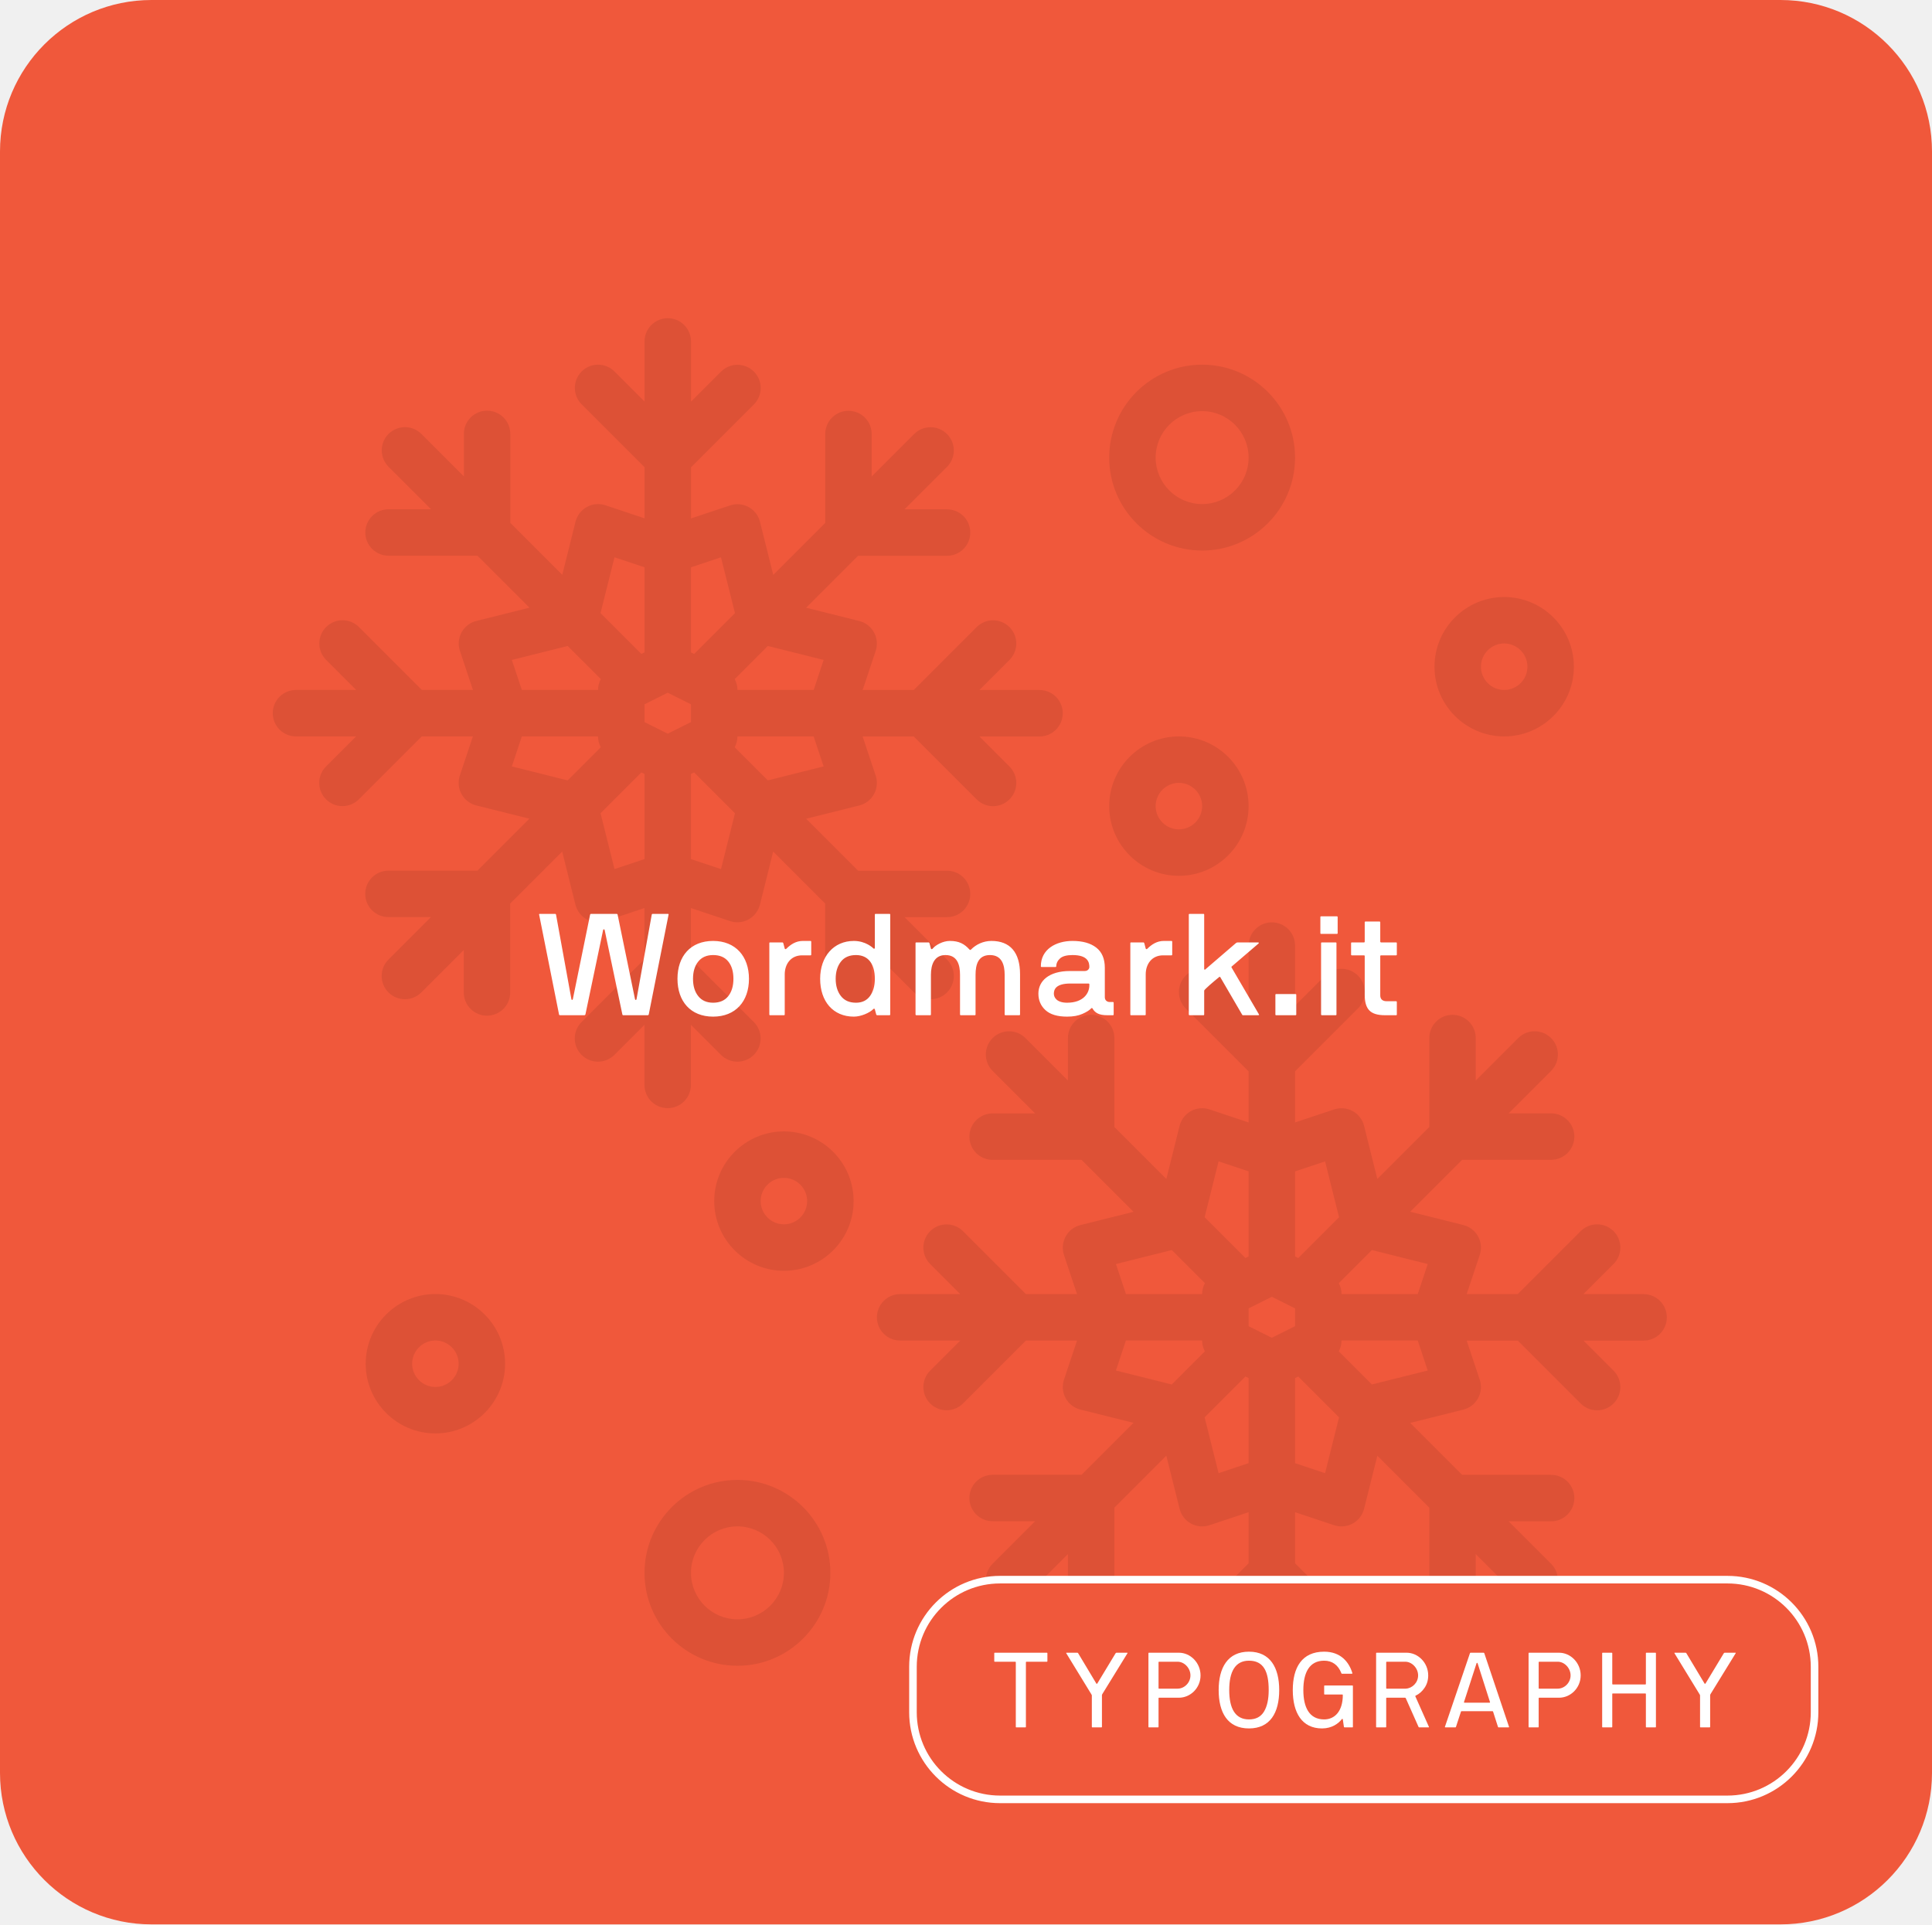
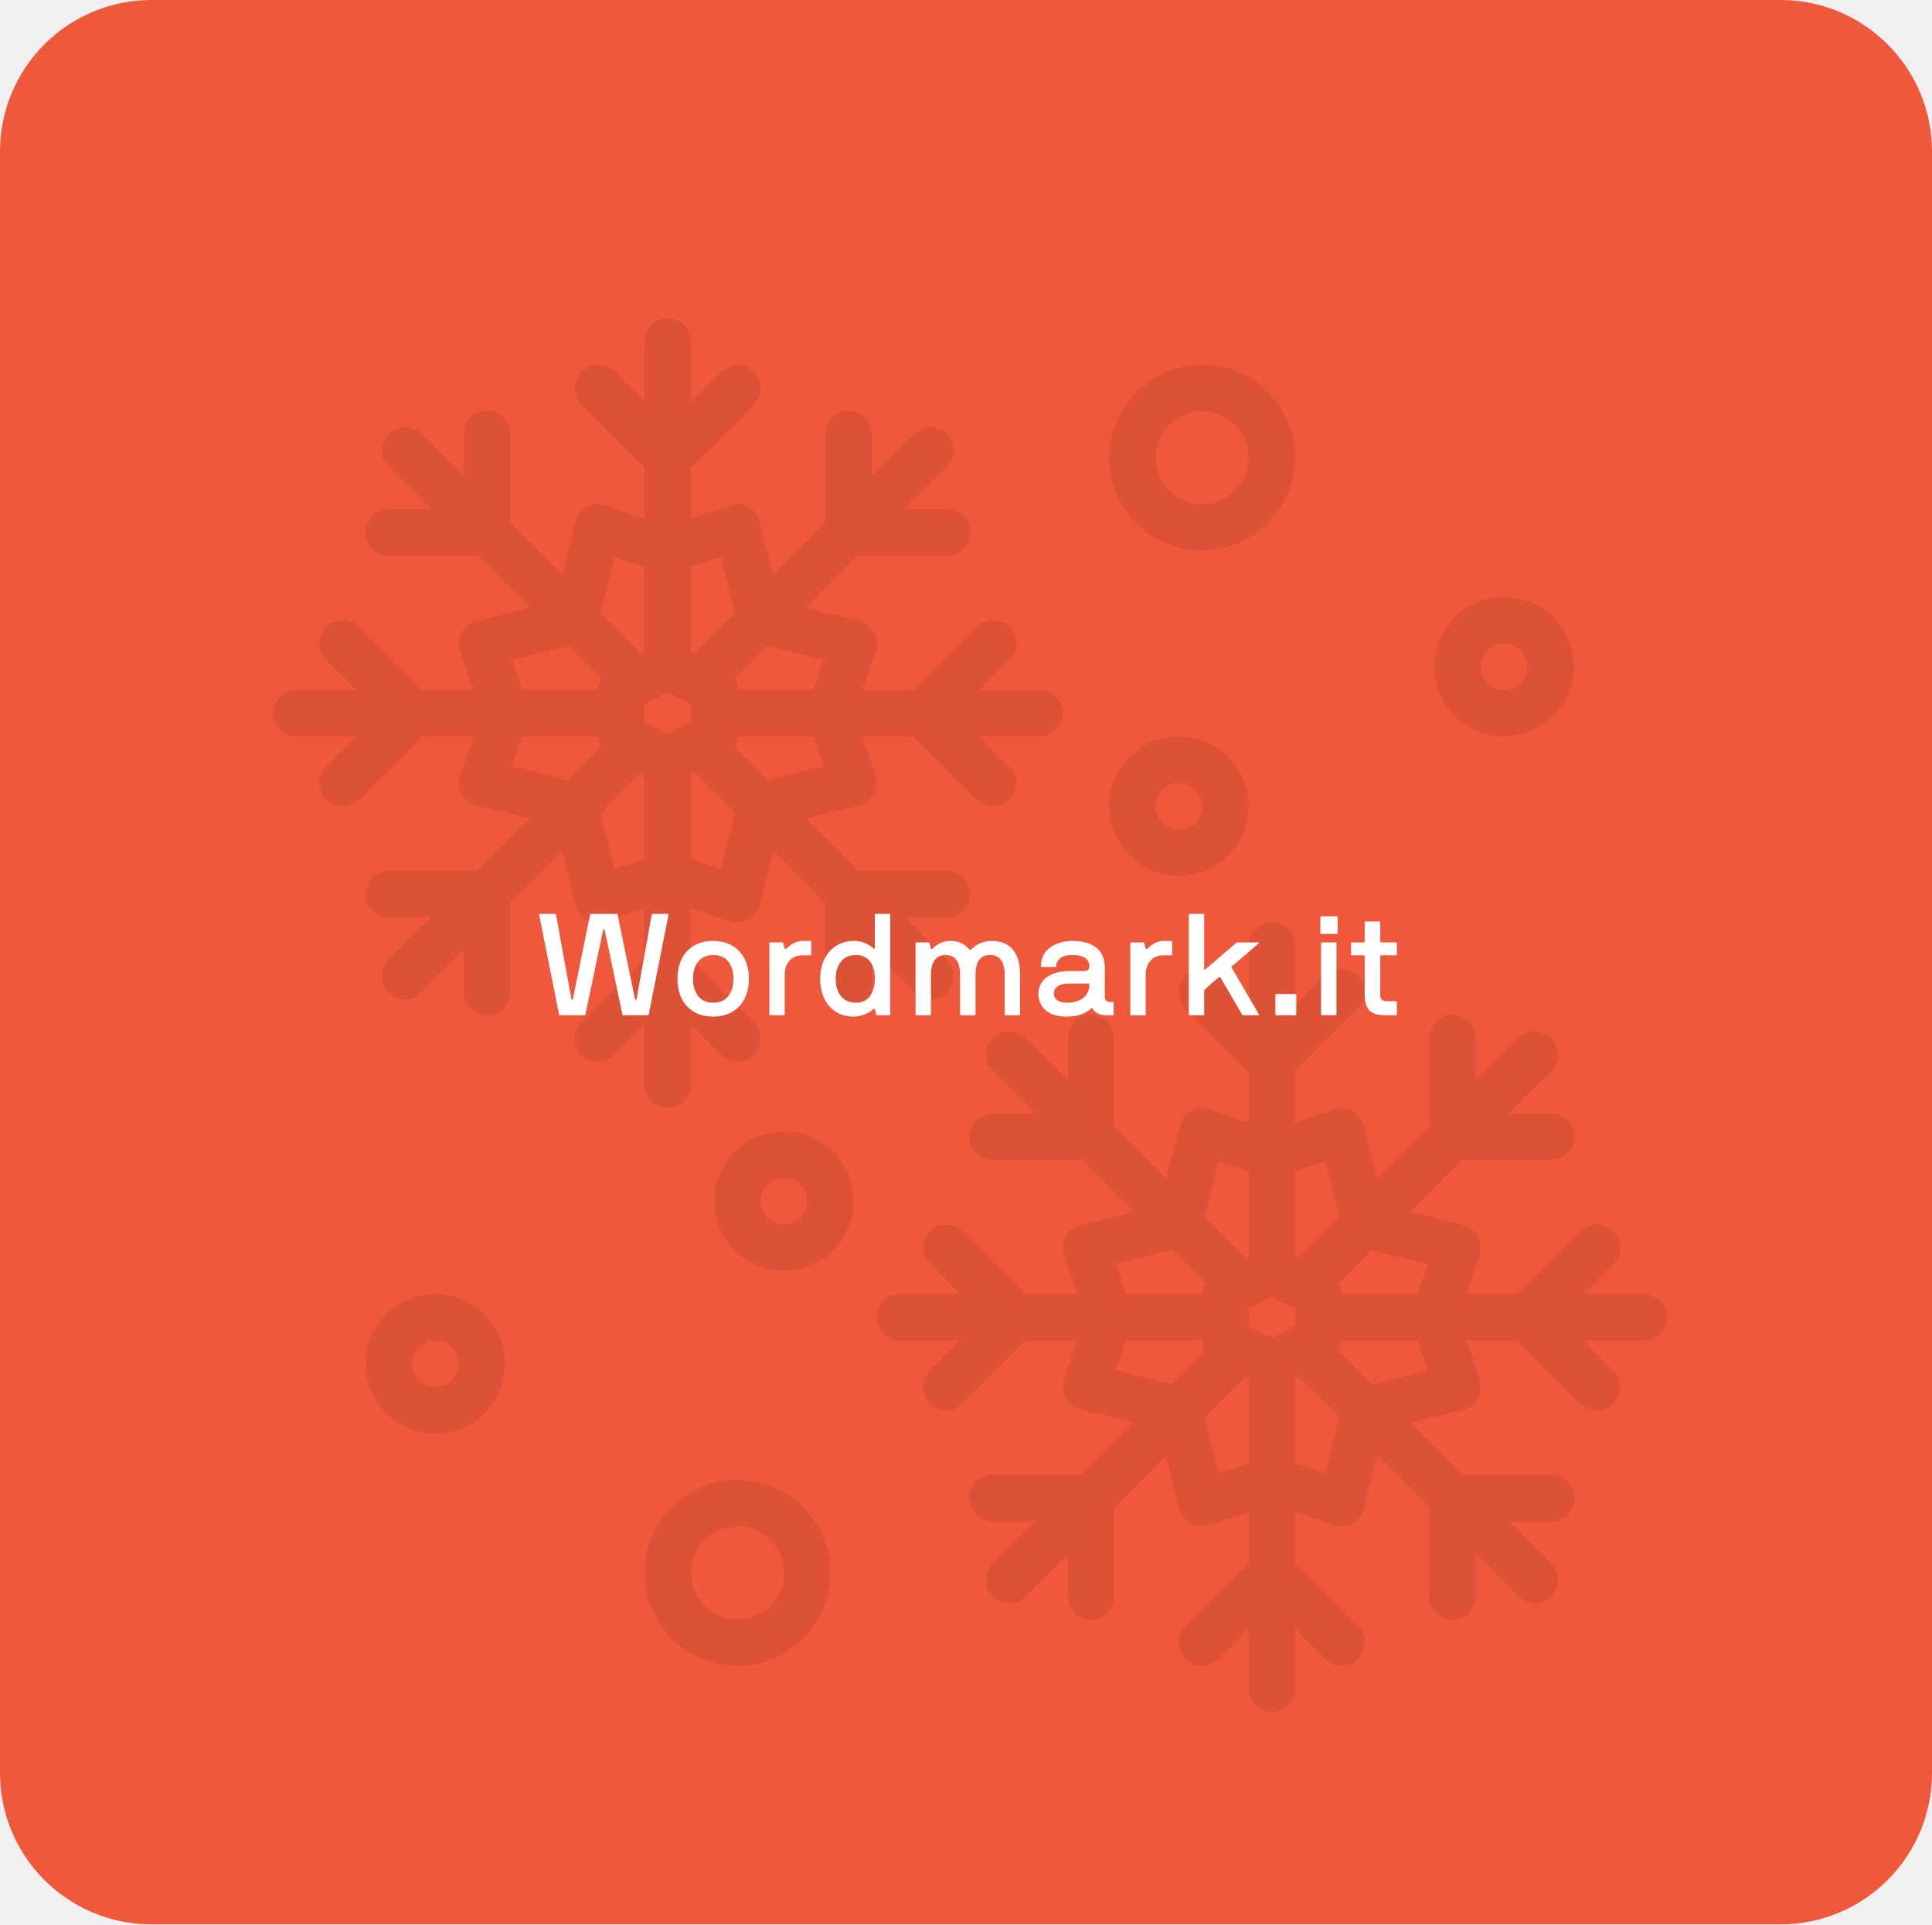
<svg xmlns="http://www.w3.org/2000/svg" width="255" height="254" viewBox="0 0 255 254" fill="none">
  <rect width="255" height="254" rx="20" fill="#F0583B" />
  <path d="M158.667 72.667C165.433 72.667 170.933 67.166 170.933 60.4C170.933 53.634 165.433 48.133 158.667 48.133C151.901 48.133 146.4 53.634 146.4 60.4C146.4 67.166 151.901 72.667 158.667 72.667ZM158.667 54.267C162.048 54.267 164.8 57.019 164.8 60.4C164.8 63.781 162.048 66.533 158.667 66.533C155.286 66.533 152.533 63.781 152.533 60.4C152.533 57.019 155.286 54.267 158.667 54.267Z" fill="black" fill-opacity="0.08" />
  <path d="M97.333 195.333C90.567 195.333 85.067 200.834 85.067 207.6C85.067 214.366 90.567 219.867 97.333 219.867C104.099 219.867 109.6 214.366 109.6 207.6C109.6 200.834 104.099 195.333 97.333 195.333ZM97.333 213.733C93.952 213.733 91.2 210.981 91.2 207.6C91.2 204.219 93.952 201.467 97.333 201.467C100.714 201.467 103.467 204.219 103.467 207.6C103.467 210.981 100.714 213.733 97.333 213.733Z" fill="black" fill-opacity="0.08" />
  <path d="M155.6 115.6C160.672 115.6 164.8 111.472 164.8 106.4C164.8 101.329 160.672 97.2 155.6 97.2C150.529 97.2 146.4 101.329 146.4 106.4C146.4 111.472 150.529 115.6 155.6 115.6ZM155.6 103.333C157.291 103.333 158.667 104.71 158.667 106.4C158.667 108.091 157.291 109.467 155.6 109.467C153.91 109.467 152.533 108.091 152.533 106.4C152.533 104.71 153.91 103.333 155.6 103.333Z" fill="black" fill-opacity="0.08" />
  <path d="M103.467 149.333C98.395 149.333 94.267 153.462 94.267 158.533C94.267 163.605 98.395 167.733 103.467 167.733C108.538 167.733 112.667 163.605 112.667 158.533C112.667 153.462 108.538 149.333 103.467 149.333ZM103.467 161.6C101.776 161.6 100.4 160.224 100.4 158.533C100.4 156.843 101.776 155.467 103.467 155.467C105.157 155.467 106.533 156.843 106.533 158.533C106.533 160.224 105.157 161.6 103.467 161.6Z" fill="black" fill-opacity="0.08" />
  <path d="M57.467 170.8C52.395 170.8 48.267 174.929 48.267 180C48.267 185.072 52.395 189.2 57.467 189.2C62.538 189.2 66.667 185.072 66.667 180C66.667 174.929 62.538 170.8 57.467 170.8ZM57.467 183.067C55.776 183.067 54.4 181.691 54.4 180C54.4 178.31 55.776 176.933 57.467 176.933C59.157 176.933 60.533 178.31 60.533 180C60.533 181.691 59.157 183.067 57.467 183.067Z" fill="black" fill-opacity="0.08" />
  <path d="M198.533 97.2C203.605 97.2 207.733 93.072 207.733 88C207.733 82.928 203.605 78.8 198.533 78.8C193.462 78.8 189.333 82.928 189.333 88C189.333 93.072 193.462 97.2 198.533 97.2ZM198.533 84.933C200.224 84.933 201.6 86.309 201.6 88C201.6 89.691 200.224 91.067 198.533 91.067C196.843 91.067 195.467 89.691 195.467 88C195.467 86.309 196.843 84.933 198.533 84.933Z" fill="black" fill-opacity="0.08" />
  <path d="M120.659 130.995C121.855 132.191 123.799 132.191 124.995 130.995C126.191 129.799 126.191 127.855 124.995 126.659L119.39 121.055H124.998C125.784 121.055 126.566 120.756 127.168 120.158C128.364 118.962 128.364 117.018 127.168 115.822C126.57 115.224 125.784 114.925 124.998 114.925H113.261L106.403 108.068L113.414 106.316C114.242 106.109 114.948 105.564 115.358 104.817C115.768 104.069 115.848 103.18 115.58 102.371L113.859 97.208H120.602L128.901 105.507C129.457 106.063 130.223 106.408 131.07 106.408C132.765 106.408 134.137 105.035 134.137 103.341C134.137 102.494 133.792 101.727 133.236 101.171L129.273 97.208H137.204C138.898 97.208 140.271 95.835 140.271 94.141C140.271 92.447 138.898 91.074 137.204 91.074H129.273L133.236 87.111C133.792 86.555 134.137 85.788 134.137 84.941C134.137 83.247 132.765 81.874 131.07 81.874C130.223 81.874 129.457 82.219 128.901 82.775L120.602 91.074H113.859L115.58 85.911C115.848 85.102 115.772 84.213 115.358 83.465C114.948 82.718 114.242 82.173 113.414 81.966L106.403 80.215L113.261 73.357H124.998C125.784 73.357 126.57 73.058 127.168 72.46C128.364 71.264 128.364 69.32 127.168 68.124C126.57 67.526 125.784 67.227 124.998 67.227H119.39L124.995 61.623C126.191 60.427 126.191 58.483 124.995 57.287C123.799 56.091 121.855 56.091 120.659 57.287L115.051 62.895V57.287C115.051 56.502 114.752 55.719 114.154 55.118C112.958 53.922 111.015 53.922 109.819 55.118C109.221 55.716 108.921 56.502 108.921 57.287V69.025L102.064 75.883L100.312 68.872C100.105 68.044 99.561 67.338 98.813 66.928C98.066 66.518 97.18 66.438 96.367 66.706L91.204 68.427V61.684L99.503 53.385C100.059 52.829 100.404 52.062 100.404 51.215C100.404 49.521 99.031 48.149 97.337 48.149C96.49 48.149 95.723 48.494 95.168 49.05L91.204 53.013V45.067C91.204 43.372 89.832 42 88.137 42C86.443 42 85.07 43.372 85.07 45.067V52.998L81.107 49.034C80.551 48.478 79.784 48.133 78.937 48.133C77.243 48.133 75.871 49.506 75.871 51.2C75.871 52.047 76.216 52.814 76.771 53.37L85.07 61.669V68.412L79.907 66.691C79.098 66.418 78.209 66.499 77.461 66.913C76.714 67.323 76.169 68.028 75.963 68.856L74.211 75.868L67.353 69.01V57.272C67.353 56.486 67.054 55.7 66.456 55.102C65.26 53.906 63.316 53.906 62.12 55.102C61.522 55.7 61.223 56.486 61.223 57.272V62.88L55.619 57.276C54.423 56.08 52.48 56.08 51.283 57.276C50.087 58.472 50.087 60.415 51.283 61.611L56.892 67.219H51.283C50.498 67.219 49.716 67.519 49.114 68.117C47.918 69.312 47.918 71.256 49.114 72.452C49.712 73.05 50.498 73.349 51.283 73.349H63.021L69.879 80.207L62.868 81.959C62.04 82.166 61.334 82.71 60.924 83.457C60.514 84.205 60.434 85.094 60.702 85.903L62.423 91.067H55.68L47.381 82.767C46.825 82.212 46.059 81.867 45.212 81.867C43.517 81.867 42.145 83.239 42.145 84.933C42.145 85.781 42.49 86.547 43.046 87.103L47.009 91.067H39.067C37.372 91.067 36 92.439 36 94.133C36 95.828 37.372 97.2 39.067 97.2H46.998L43.034 101.164C42.478 101.72 42.133 102.486 42.133 103.333C42.133 105.028 43.506 106.4 45.2 106.4C46.047 106.4 46.814 106.055 47.37 105.499L55.669 97.2H62.412L60.691 102.364C60.422 103.172 60.499 104.062 60.913 104.809C61.323 105.557 62.028 106.101 62.856 106.308L69.868 108.06L63.01 114.918H51.272C50.486 114.918 49.7 115.217 49.102 115.815C47.906 117.011 47.906 118.954 49.102 120.15C49.7 120.748 50.486 121.047 51.272 121.047H56.88L51.272 126.655C50.076 127.851 50.076 129.795 51.272 130.991C52.468 132.187 54.411 132.187 55.608 130.991L61.212 125.387V130.995C61.212 131.781 61.511 132.563 62.109 133.164C63.305 134.36 65.248 134.36 66.444 133.164C67.042 132.566 67.341 131.781 67.341 130.995V119.257L74.199 112.399L75.951 119.41C76.158 120.238 76.702 120.944 77.45 121.354C78.197 121.764 79.087 121.845 79.895 121.576L85.059 119.855V126.598L76.76 134.897C76.204 135.453 75.859 136.22 75.859 137.067C75.859 138.761 77.231 140.133 78.926 140.133C79.773 140.133 80.54 139.788 81.095 139.233L85.059 135.269V143.2C85.059 144.894 86.431 146.267 88.126 146.267C89.82 146.267 91.192 144.894 91.192 143.2V135.269L95.156 139.233C95.712 139.788 96.478 140.133 97.326 140.133C99.02 140.133 100.392 138.761 100.392 137.067C100.392 136.22 100.047 135.453 99.492 134.897L91.192 126.598V119.855L96.356 121.576C96.67 121.68 97 121.733 97.326 121.733C97.835 121.733 98.345 121.607 98.802 121.354C99.549 120.944 100.093 120.238 100.3 119.41L102.052 112.399L108.91 119.257V130.995C108.91 131.781 109.209 132.566 109.807 133.164C111.003 134.36 112.947 134.36 114.143 133.164C114.741 132.566 115.039 131.781 115.039 130.995V125.387L120.648 130.995H120.659ZM101.339 103.004L96.969 98.634C97.199 98.201 97.333 97.71 97.333 97.2H107.388L108.707 101.16L101.339 103.004ZM85.067 95.306V92.964L88.133 91.431L91.2 92.964V95.306L88.133 96.84L85.067 95.306ZM108.711 87.107L107.392 91.067H97.337C97.337 90.557 97.203 90.07 96.973 89.633L101.343 85.263L108.711 87.107ZM97.004 80.927L91.618 86.313L91.2 86.106V74.879L95.16 73.56L97.004 80.931V80.927ZM81.107 73.556L85.067 74.875V86.103L84.649 86.309L79.263 80.924L81.107 73.552V73.556ZM74.927 85.263L79.297 89.633C79.067 90.066 78.933 90.557 78.933 91.067H68.879L67.56 87.107L74.927 85.263ZM67.556 101.16L68.875 97.2H78.93C78.93 97.71 79.064 98.197 79.294 98.634L74.924 103.004L67.556 101.16ZM81.107 114.711L79.263 107.339L84.649 101.953L85.067 102.16V113.388L81.107 114.707V114.711ZM95.16 114.711L91.2 113.392V102.164L91.618 101.957L97.004 107.343L95.16 114.715V114.711Z" fill="black" fill-opacity="0.08" />
  <path d="M216.933 170.8H209.002L212.966 166.836C213.522 166.281 213.867 165.514 213.867 164.667C213.867 162.972 212.494 161.6 210.8 161.6C209.953 161.6 209.186 161.945 208.63 162.501L200.331 170.8H193.588L195.31 165.637C195.578 164.828 195.501 163.938 195.087 163.191C194.677 162.443 193.972 161.899 193.144 161.692L186.132 159.94L192.99 153.082H204.728C205.514 153.082 206.3 152.783 206.898 152.185C208.094 150.989 208.094 149.046 206.898 147.85C206.3 147.252 205.514 146.953 204.728 146.953H199.12L204.724 141.349C205.92 140.153 205.92 138.209 204.724 137.013C203.528 135.817 201.585 135.817 200.389 137.013L194.78 142.621V137.013C194.78 136.227 194.481 135.445 193.883 134.843C192.688 133.647 190.744 133.647 189.548 134.843C188.95 135.441 188.651 136.227 188.651 137.013V148.751L181.793 155.609L180.041 148.597C179.834 147.769 179.29 147.064 178.543 146.654C177.795 146.244 176.906 146.163 176.097 146.432L170.933 148.153V141.41L179.232 133.111C179.788 132.555 180.133 131.788 180.133 130.941C180.133 129.247 178.761 127.874 177.067 127.874C176.219 127.874 175.453 128.219 174.897 128.775L170.933 132.739V124.808C170.933 123.113 169.561 121.741 167.867 121.741C166.172 121.741 164.8 123.113 164.8 124.808V132.739L160.836 128.775C160.28 128.219 159.514 127.874 158.667 127.874C156.972 127.874 155.6 129.247 155.6 130.941C155.6 131.788 155.945 132.555 156.501 133.111L164.8 141.41V148.153L159.636 146.432C158.828 146.159 157.938 146.24 157.191 146.654C156.443 147.064 155.899 147.769 155.692 148.597L153.94 155.609L147.082 148.751V137.013C147.082 136.227 146.783 135.441 146.185 134.843C144.989 133.647 143.046 133.647 141.85 134.843C141.252 135.441 140.953 136.227 140.953 137.013V142.621L135.349 137.017C134.153 135.821 132.209 135.821 131.013 137.017C129.817 138.213 129.817 140.156 131.013 141.352L136.621 146.961H131.013C130.227 146.961 129.445 147.26 128.843 147.858C127.647 149.054 127.647 150.997 128.843 152.193C129.441 152.791 130.227 153.09 131.013 153.09H142.751L149.608 159.948L142.597 161.7C141.769 161.907 141.064 162.451 140.654 163.199C140.244 163.946 140.163 164.835 140.431 165.644L142.153 170.808H135.41L127.111 162.509C126.555 161.953 125.788 161.608 124.941 161.608C123.247 161.608 121.874 162.98 121.874 164.674C121.874 165.522 122.219 166.288 122.775 166.844L126.739 170.808H118.808C117.113 170.808 115.741 172.18 115.741 173.874C115.741 175.569 117.113 176.941 118.808 176.941H126.739L122.775 180.905C122.219 181.461 121.874 182.227 121.874 183.074C121.874 184.769 123.247 186.141 124.941 186.141C125.788 186.141 126.555 185.796 127.111 185.24L135.41 176.941H142.153L140.431 182.105C140.163 182.913 140.24 183.803 140.654 184.55C141.064 185.298 141.769 185.842 142.597 186.049L149.608 187.801L142.751 194.659H131.013C130.227 194.659 129.441 194.958 128.843 195.556C127.647 196.752 127.647 198.695 128.843 199.891C129.441 200.489 130.227 200.788 131.013 200.788H136.621L131.013 206.396C129.817 207.592 129.817 209.536 131.013 210.732C132.209 211.928 134.153 211.928 135.349 210.732L140.953 205.128V210.736C140.953 211.522 141.252 212.304 141.85 212.905C143.046 214.101 144.989 214.101 146.185 212.905C146.783 212.307 147.082 211.522 147.082 210.736V198.998L153.94 192.14L155.692 199.151C155.899 199.979 156.443 200.685 157.191 201.095C157.938 201.505 158.828 201.586 159.636 201.317L164.8 199.596V206.339L156.501 214.638C155.945 215.194 155.6 215.961 155.6 216.808C155.6 218.502 156.972 219.874 158.667 219.874C159.514 219.874 160.28 219.529 160.836 218.974L164.8 215.01V222.941C164.8 224.635 166.172 226.008 167.867 226.008C169.561 226.008 170.933 224.635 170.933 222.941V215.01L174.897 218.974C175.453 219.529 176.219 219.874 177.067 219.874C178.761 219.874 180.133 218.502 180.133 216.808C180.133 215.961 179.788 215.194 179.232 214.638L170.933 206.339V199.596L176.097 201.317C176.411 201.421 176.741 201.474 177.067 201.474C177.576 201.474 178.086 201.348 178.543 201.095C179.29 200.685 179.834 199.979 180.041 199.151L181.793 192.14L188.651 198.998V210.736C188.651 211.522 188.95 212.307 189.548 212.905C190.744 214.101 192.688 214.101 193.883 212.905C194.481 212.307 194.78 211.522 194.78 210.736V205.128L200.389 210.736C201.585 211.932 203.528 211.932 204.724 210.736C205.92 209.54 205.92 207.596 204.724 206.4L199.12 200.796H204.728C205.514 200.796 206.296 200.497 206.898 199.899C208.094 198.703 208.094 196.759 206.898 195.563C206.3 194.965 205.514 194.666 204.728 194.666H192.99L186.132 187.809L193.144 186.057C193.972 185.85 194.677 185.305 195.087 184.558C195.497 183.81 195.578 182.921 195.31 182.112L193.588 176.949H200.331L208.63 185.248C209.186 185.804 209.953 186.149 210.8 186.149C212.494 186.149 213.867 184.776 213.867 183.082C213.867 182.235 213.522 181.468 212.966 180.912L209.002 176.949H216.933C218.628 176.949 220 175.576 220 173.882C220 172.188 218.628 170.815 216.933 170.815V170.8ZM188.444 166.84L187.125 170.8H177.071C177.071 170.29 176.936 169.803 176.706 169.366L181.076 164.996L188.444 166.84ZM164.8 175.04V172.698L167.867 171.164L170.933 172.698V175.04L167.867 176.573L164.8 175.04ZM176.737 160.661L171.351 166.047L170.933 165.84V154.612L174.893 153.293L176.737 160.665V160.661ZM160.84 153.289L164.8 154.608V165.836L164.382 166.043L158.996 160.657L160.84 153.286V153.289ZM154.661 164.996L159.031 169.366C158.801 169.8 158.667 170.29 158.667 170.8H148.612L147.293 166.84L154.661 164.996ZM147.289 180.893L148.608 176.933H158.663C158.663 177.443 158.797 177.93 159.027 178.367L154.657 182.737L147.289 180.893ZM160.84 194.444L158.996 187.073L164.382 181.687L164.8 181.894V193.122L160.84 194.44V194.444ZM174.893 194.444L170.933 193.125V181.898L171.351 181.691L176.737 187.076L174.893 194.448V194.444ZM181.073 182.737L176.702 178.367C176.932 177.934 177.067 177.443 177.067 176.933H187.122L188.44 180.893L181.073 182.737Z" fill="black" fill-opacity="0.08" />
-   <rect x="120.5" y="208.5" width="119" height="29" rx="11.5" fill="#F0583B" />
-   <rect x="120.5" y="208.5" width="119" height="29" rx="11.5" stroke="white" />
-   <path d="M131.23 219.264V218.211C131.23 218.163 131.251 218.143 131.299 218.143H138.176C138.224 218.143 138.244 218.163 138.244 218.211V219.264C138.244 219.312 138.224 219.332 138.176 219.332H135.476C135.428 219.332 135.407 219.359 135.407 219.407V227.932C135.407 227.979 135.38 228 135.332 228H134.143C134.095 228 134.074 227.979 134.074 227.932V219.387C134.054 219.353 134.033 219.332 134.006 219.332H131.299C131.251 219.332 131.23 219.312 131.23 219.264ZM144.04 223.618L140.732 218.211C140.705 218.163 140.718 218.143 140.78 218.143H142.188C142.236 218.143 142.27 218.163 142.304 218.211L144.697 222.203C144.745 222.265 144.786 222.265 144.833 222.203L147.247 218.211C147.281 218.163 147.329 218.143 147.383 218.143H148.771C148.826 218.143 148.839 218.163 148.812 218.211L145.483 223.618C145.449 223.693 145.442 223.721 145.442 223.755V227.932C145.442 227.979 145.414 228 145.367 228H144.177C144.129 228 144.109 227.979 144.109 227.932V223.755C144.109 223.734 144.088 223.693 144.04 223.618ZM151.58 227.932V218.211C151.58 218.163 151.6 218.143 151.648 218.143H155.599C157.124 218.143 158.457 219.469 158.457 221.137C158.457 222.798 157.124 224.083 155.599 224.083H152.981C152.933 224.083 152.913 224.104 152.913 224.151V227.932C152.913 227.979 152.892 228 152.845 228H151.648C151.6 228 151.58 227.979 151.58 227.932ZM152.913 219.407V222.818C152.913 222.866 152.933 222.887 152.981 222.887H155.429C156.317 222.887 157.124 222.107 157.124 221.137C157.124 220.173 156.317 219.332 155.429 219.332H152.981C152.933 219.332 152.913 219.359 152.913 219.407ZM160.849 223.071C160.849 220.118 162.045 218.006 164.848 218.006C167.651 218.006 168.84 220.118 168.84 223.071C168.84 226.059 167.651 228.137 164.848 228.137C162.038 228.137 160.849 226.059 160.849 223.071ZM162.243 223.071C162.243 225.505 163.036 226.947 164.848 226.947C165.757 226.947 166.413 226.605 166.83 225.915C167.247 225.231 167.452 224.281 167.452 223.071C167.452 220.645 166.789 219.195 164.848 219.195C163.036 219.195 162.243 220.645 162.243 223.071ZM170.631 223.071C170.631 220.118 171.82 218.006 174.773 218.006C177.002 218.006 178.075 219.428 178.499 220.843C178.506 220.891 178.485 220.911 178.424 220.918H177.125C177.077 220.918 177.05 220.891 177.043 220.843C176.612 219.742 175.819 219.195 174.773 219.195C172.811 219.195 172.025 220.788 172.025 223.071C172.025 225.354 172.811 226.947 174.773 226.947C176.175 226.947 177.234 225.86 177.234 223.728C177.234 223.68 177.214 223.659 177.166 223.659H174.842C174.794 223.659 174.773 223.639 174.773 223.591V222.538C174.773 222.49 174.794 222.47 174.842 222.47H178.499C178.547 222.47 178.567 222.49 178.567 222.538V227.932C178.567 227.979 178.547 228 178.499 228H177.473C177.419 228 177.385 227.973 177.378 227.918L177.234 226.934C177.234 226.879 177.145 226.852 177.111 226.906C176.66 227.494 175.785 228.137 174.493 228.137C171.841 228.137 170.631 226.059 170.631 223.071ZM181.629 227.932V218.211C181.629 218.163 181.65 218.143 181.697 218.143H185.649C187.173 218.143 188.506 219.469 188.506 221.137C188.506 221.752 188.349 222.292 188.034 222.764C187.72 223.235 187.323 223.591 186.838 223.816C186.804 223.837 186.79 223.864 186.811 223.912L188.602 227.932C188.622 227.979 188.595 228 188.533 228H187.371C187.337 228 187.262 228.007 187.228 227.932L185.546 224.151C185.526 224.104 185.498 224.083 185.45 224.083H183.03C182.983 224.083 182.962 224.104 182.962 224.151V227.932C182.962 227.979 182.935 228 182.887 228H181.697C181.65 228 181.629 227.979 181.629 227.932ZM182.962 219.407V222.818C182.962 222.866 182.983 222.887 183.03 222.887H185.532C186.394 222.853 187.173 222.101 187.173 221.137C187.173 220.173 186.353 219.332 185.478 219.332H183.03C182.983 219.332 182.962 219.359 182.962 219.407ZM190.714 227.918L194.015 218.211C194.036 218.163 194.063 218.143 194.097 218.143H195.82C195.854 218.143 195.888 218.163 195.909 218.211L199.17 227.918C199.19 227.973 199.163 228 199.094 228H197.782C197.755 228 197.734 227.979 197.714 227.932L197.071 225.929C197.064 225.881 197.03 225.86 196.968 225.86H192.908C192.874 225.86 192.846 225.881 192.826 225.929L192.17 227.932C192.149 227.979 192.129 228 192.094 228H190.782C190.72 228 190.693 227.973 190.714 227.918ZM194.883 219.544L193.229 224.657C193.209 224.712 193.236 224.739 193.304 224.739H196.592C196.654 224.739 196.681 224.712 196.661 224.657L195.027 219.544C194.993 219.455 194.918 219.455 194.883 219.544ZM201.753 227.932V218.211C201.753 218.163 201.774 218.143 201.821 218.143H205.773C207.297 218.143 208.63 219.469 208.63 221.137C208.63 222.798 207.297 224.083 205.773 224.083H203.154C203.107 224.083 203.086 224.104 203.086 224.151V227.932C203.086 227.979 203.066 228 203.018 228H201.821C201.774 228 201.753 227.979 201.753 227.932ZM203.086 219.407V222.818C203.086 222.866 203.107 222.887 203.154 222.887H205.602C206.49 222.887 207.297 222.107 207.297 221.137C207.297 220.173 206.49 219.332 205.602 219.332H203.154C203.107 219.332 203.086 219.359 203.086 219.407ZM211.466 227.932V218.211C211.466 218.163 211.487 218.143 211.535 218.143H212.724C212.772 218.143 212.793 218.163 212.799 218.211V222.258C212.799 222.306 212.82 222.326 212.868 222.333H217.168C217.215 222.333 217.236 222.306 217.236 222.258V218.211C217.236 218.163 217.256 218.143 217.304 218.143H218.494C218.542 218.143 218.562 218.163 218.562 218.211V227.932C218.562 227.979 218.542 228 218.494 228H217.304C217.256 228 217.236 227.979 217.236 227.932V223.591C217.236 223.543 217.215 223.522 217.168 223.522H212.868C212.82 223.522 212.799 223.543 212.799 223.577V227.932C212.799 227.979 212.772 228 212.724 228H211.535C211.487 228 211.466 227.979 211.466 227.932ZM224.317 223.618L221.009 218.211C220.981 218.163 220.995 218.143 221.057 218.143H222.465C222.513 218.143 222.547 218.163 222.581 218.211L224.974 222.203C225.021 222.265 225.062 222.265 225.11 222.203L227.523 218.211C227.558 218.163 227.605 218.143 227.66 218.143H229.048C229.103 218.143 229.116 218.163 229.089 218.211L225.76 223.618C225.726 223.693 225.719 223.721 225.719 223.755V227.932C225.719 227.979 225.691 228 225.644 228H224.454C224.406 228 224.386 227.979 224.386 227.932V223.755C224.386 223.734 224.365 223.693 224.317 223.618Z" fill="white" />
  <path d="M73.787 133.907L71.161 120.733C71.134 120.659 71.171 120.622 71.254 120.622H73.295C73.332 120.622 73.36 120.65 73.388 120.715L75.42 131.894C75.448 132.015 75.577 131.996 75.605 131.894L77.888 120.715C77.915 120.65 77.952 120.622 77.999 120.622H81.404C81.45 120.622 81.487 120.65 81.515 120.715L83.816 131.894C83.844 132.015 83.983 132.015 84.01 131.894L86.024 120.715C86.052 120.65 86.079 120.622 86.117 120.622H88.148C88.232 120.622 88.269 120.659 88.241 120.733L85.625 133.907C85.597 133.972 85.56 134 85.504 134H82.257C82.192 134 82.155 133.972 82.146 133.907L79.808 122.756C79.78 122.635 79.632 122.617 79.604 122.756L77.266 133.907C77.238 133.972 77.192 134 77.127 134H73.917C73.843 134 73.796 133.972 73.787 133.907ZM89.418 129.194C89.418 126.198 91.153 124.194 94.122 124.194C97.091 124.194 98.854 126.235 98.854 129.194C98.854 132.163 97.091 134.186 94.122 134.186C91.144 134.186 89.418 132.163 89.418 129.194ZM91.469 129.194C91.469 130.15 91.701 130.911 92.165 131.486C92.619 132.061 93.278 132.349 94.122 132.349C94.994 132.349 95.662 132.061 96.117 131.486C96.571 130.911 96.803 130.15 96.803 129.194C96.803 128.239 96.581 127.478 96.126 126.912C95.671 126.346 95.004 126.059 94.122 126.059C93.278 126.059 92.619 126.346 92.165 126.912C91.701 127.478 91.469 128.239 91.469 129.194ZM101.543 133.907V124.481C101.543 124.417 101.571 124.389 101.617 124.389H103.26C103.324 124.389 103.362 124.426 103.389 124.5L103.575 125.205C103.621 125.307 103.723 125.289 103.77 125.242C104.373 124.639 105.069 124.194 105.969 124.194H106.98C107.045 124.194 107.073 124.222 107.073 124.287V126.003C107.073 126.068 107.045 126.096 106.98 126.096H105.876C104.345 126.096 103.575 127.292 103.575 128.601V133.907C103.575 133.972 103.547 134 103.482 134H101.617C101.571 134 101.543 133.972 101.543 133.907ZM108.25 129.194C108.25 126.235 110.05 124.194 112.694 124.194C114.28 124.194 115.217 125.112 115.31 125.205C115.356 125.251 115.468 125.196 115.468 125.149V120.715C115.468 120.65 115.496 120.622 115.561 120.622H117.407C117.472 120.622 117.5 120.65 117.5 120.715V133.907C117.5 133.972 117.472 134 117.407 134H115.792C115.718 134 115.672 133.972 115.653 133.907L115.468 133.221C115.421 133.109 115.356 133.1 115.254 133.202C114.772 133.685 113.64 134.186 112.694 134.186C109.948 134.186 108.25 132.163 108.25 129.194ZM110.3 129.194C110.3 130.122 110.532 130.883 110.987 131.467C111.441 132.052 112.1 132.349 112.981 132.349C113.789 132.349 114.41 132.052 114.837 131.458C115.254 130.874 115.468 130.113 115.468 129.194C115.468 127.237 114.605 126.059 112.981 126.059C112.109 126.059 111.441 126.346 110.987 126.931C110.532 127.515 110.3 128.267 110.3 129.194ZM120.839 133.907V124.481C120.839 124.417 120.876 124.389 120.941 124.389H122.555C122.62 124.389 122.657 124.426 122.685 124.5L122.87 125.205C122.917 125.307 123.01 125.298 123.084 125.224C123.483 124.732 124.457 124.194 125.366 124.194C126.581 124.194 127.286 124.583 127.964 125.335C128.01 125.381 128.084 125.409 128.158 125.335C128.817 124.658 129.791 124.194 130.858 124.194C133.317 124.194 134.634 125.697 134.634 128.601V133.907C134.634 133.972 134.606 134 134.541 134H132.695C132.63 134 132.602 133.972 132.602 133.907V128.666C132.602 127.376 132.25 126.059 130.663 126.059C129.142 126.059 128.761 127.265 128.761 128.666V133.907C128.761 133.972 128.734 134 128.669 134H126.804C126.739 134 126.711 133.972 126.711 133.907V128.666C126.711 127.348 126.359 126.059 124.791 126.059C123.353 126.059 122.87 127.265 122.87 128.666V133.907C122.87 133.972 122.843 134 122.778 134H120.941C120.876 134 120.848 133.972 120.839 133.907ZM137.055 131.152C137.055 129.482 138.437 128.165 141.22 128.165H143.178C143.586 128.165 143.781 127.858 143.781 127.636C143.781 127.051 143.614 126.059 141.563 126.059C140.793 126.059 140.246 126.207 139.921 126.495C139.597 126.782 139.42 127.135 139.411 127.543C139.411 127.608 139.383 127.636 139.318 127.636H137.472C137.407 127.636 137.379 127.608 137.379 127.543C137.379 125.307 139.355 124.194 141.563 124.194C142.881 124.194 143.92 124.481 144.681 125.066C145.441 125.65 145.822 126.541 145.822 127.729V131.625C145.822 131.987 146.072 132.256 146.48 132.256H146.898C146.963 132.256 146.991 132.284 146.991 132.349V133.907C146.991 133.972 146.963 134 146.898 134H146.137C145.07 134 144.532 133.694 144.198 133.109C144.152 133.035 144.096 133.026 144.031 133.091C143.79 133.341 143.4 133.592 142.862 133.824C142.324 134.065 141.647 134.186 140.84 134.186C139.56 134.186 138.613 133.898 137.992 133.332C137.37 132.766 137.055 132.033 137.055 131.152ZM139.096 131.152C139.096 131.681 139.504 132.349 140.84 132.349C142.974 132.349 143.781 131.115 143.781 130.048V129.918C143.781 129.853 143.753 129.825 143.688 129.816H141.276C139.402 129.816 139.096 130.567 139.096 131.152ZM149.189 133.907V124.481C149.189 124.417 149.217 124.389 149.263 124.389H150.905C150.97 124.389 151.007 124.426 151.035 124.5L151.22 125.205C151.267 125.307 151.369 125.289 151.415 125.242C152.018 124.639 152.714 124.194 153.614 124.194H154.625C154.69 124.194 154.718 124.222 154.718 124.287V126.003C154.718 126.068 154.69 126.096 154.625 126.096H153.521C151.99 126.096 151.22 127.292 151.22 128.601V133.907C151.22 133.972 151.193 134 151.128 134H149.263C149.217 134 149.189 133.972 149.189 133.907ZM156.907 133.907V120.715C156.907 120.65 156.944 120.622 157.009 120.622H158.846C158.911 120.622 158.938 120.65 158.938 120.715V127.923C158.938 127.97 159.031 128.007 159.078 127.96L163.123 124.481C163.197 124.417 163.28 124.389 163.373 124.389H166.063C166.138 124.389 166.175 124.472 166.128 124.519L162.557 127.58C162.52 127.617 162.52 127.664 162.557 127.71L166.166 133.889C166.166 133.898 166.175 133.917 166.184 133.926C166.184 133.972 166.147 134 166.082 134H164.013L163.958 133.944L161.054 128.962C161.026 128.935 161.007 128.925 160.979 128.925C160.961 128.925 160.942 128.935 160.915 128.962C160.172 129.565 158.938 130.614 158.938 130.753V133.907C158.938 133.972 158.911 134 158.846 134H157.009C156.944 134 156.916 133.972 156.907 133.907ZM168.336 133.907V131.3C168.336 131.235 168.363 131.208 168.428 131.208H170.998C171.063 131.208 171.091 131.235 171.091 131.3V133.907C171.091 133.972 171.063 134 170.998 134H168.428C168.363 134 168.336 133.972 168.336 133.907ZM174.272 123.173V121.04C174.272 120.975 174.3 120.947 174.365 120.947H176.462C176.527 120.947 176.555 120.975 176.555 121.04V123.173C176.555 123.238 176.527 123.266 176.462 123.266H174.365C174.3 123.266 174.272 123.238 174.272 123.173ZM174.365 133.907V124.481C174.365 124.417 174.402 124.389 174.467 124.389H176.304C176.369 124.389 176.397 124.417 176.397 124.481V133.907C176.397 133.972 176.369 134 176.304 134H174.467C174.402 134 174.374 133.972 174.365 133.907ZM178.326 126.003V124.481C178.326 124.417 178.354 124.389 178.419 124.389H180.033C180.098 124.389 180.126 124.352 180.126 124.287V121.726C180.126 121.661 180.154 121.633 180.218 121.633H182.083C182.148 121.633 182.176 121.661 182.176 121.726V124.287C182.176 124.352 182.213 124.379 182.278 124.389H184.273C184.338 124.389 184.365 124.417 184.365 124.481V126.003C184.365 126.068 184.338 126.096 184.273 126.096H182.278C182.213 126.096 182.185 126.124 182.176 126.188V131.375C182.176 131.857 182.445 132.154 183.039 132.154H184.273C184.338 132.154 184.365 132.191 184.365 132.256V133.907C184.365 133.972 184.338 134 184.273 134H182.788C181.823 134 181.137 133.787 180.738 133.369C180.33 132.952 180.126 132.274 180.126 131.319V126.188C180.126 126.124 180.098 126.096 180.033 126.096H178.419C178.354 126.096 178.326 126.068 178.326 126.003Z" fill="white" />
</svg>
